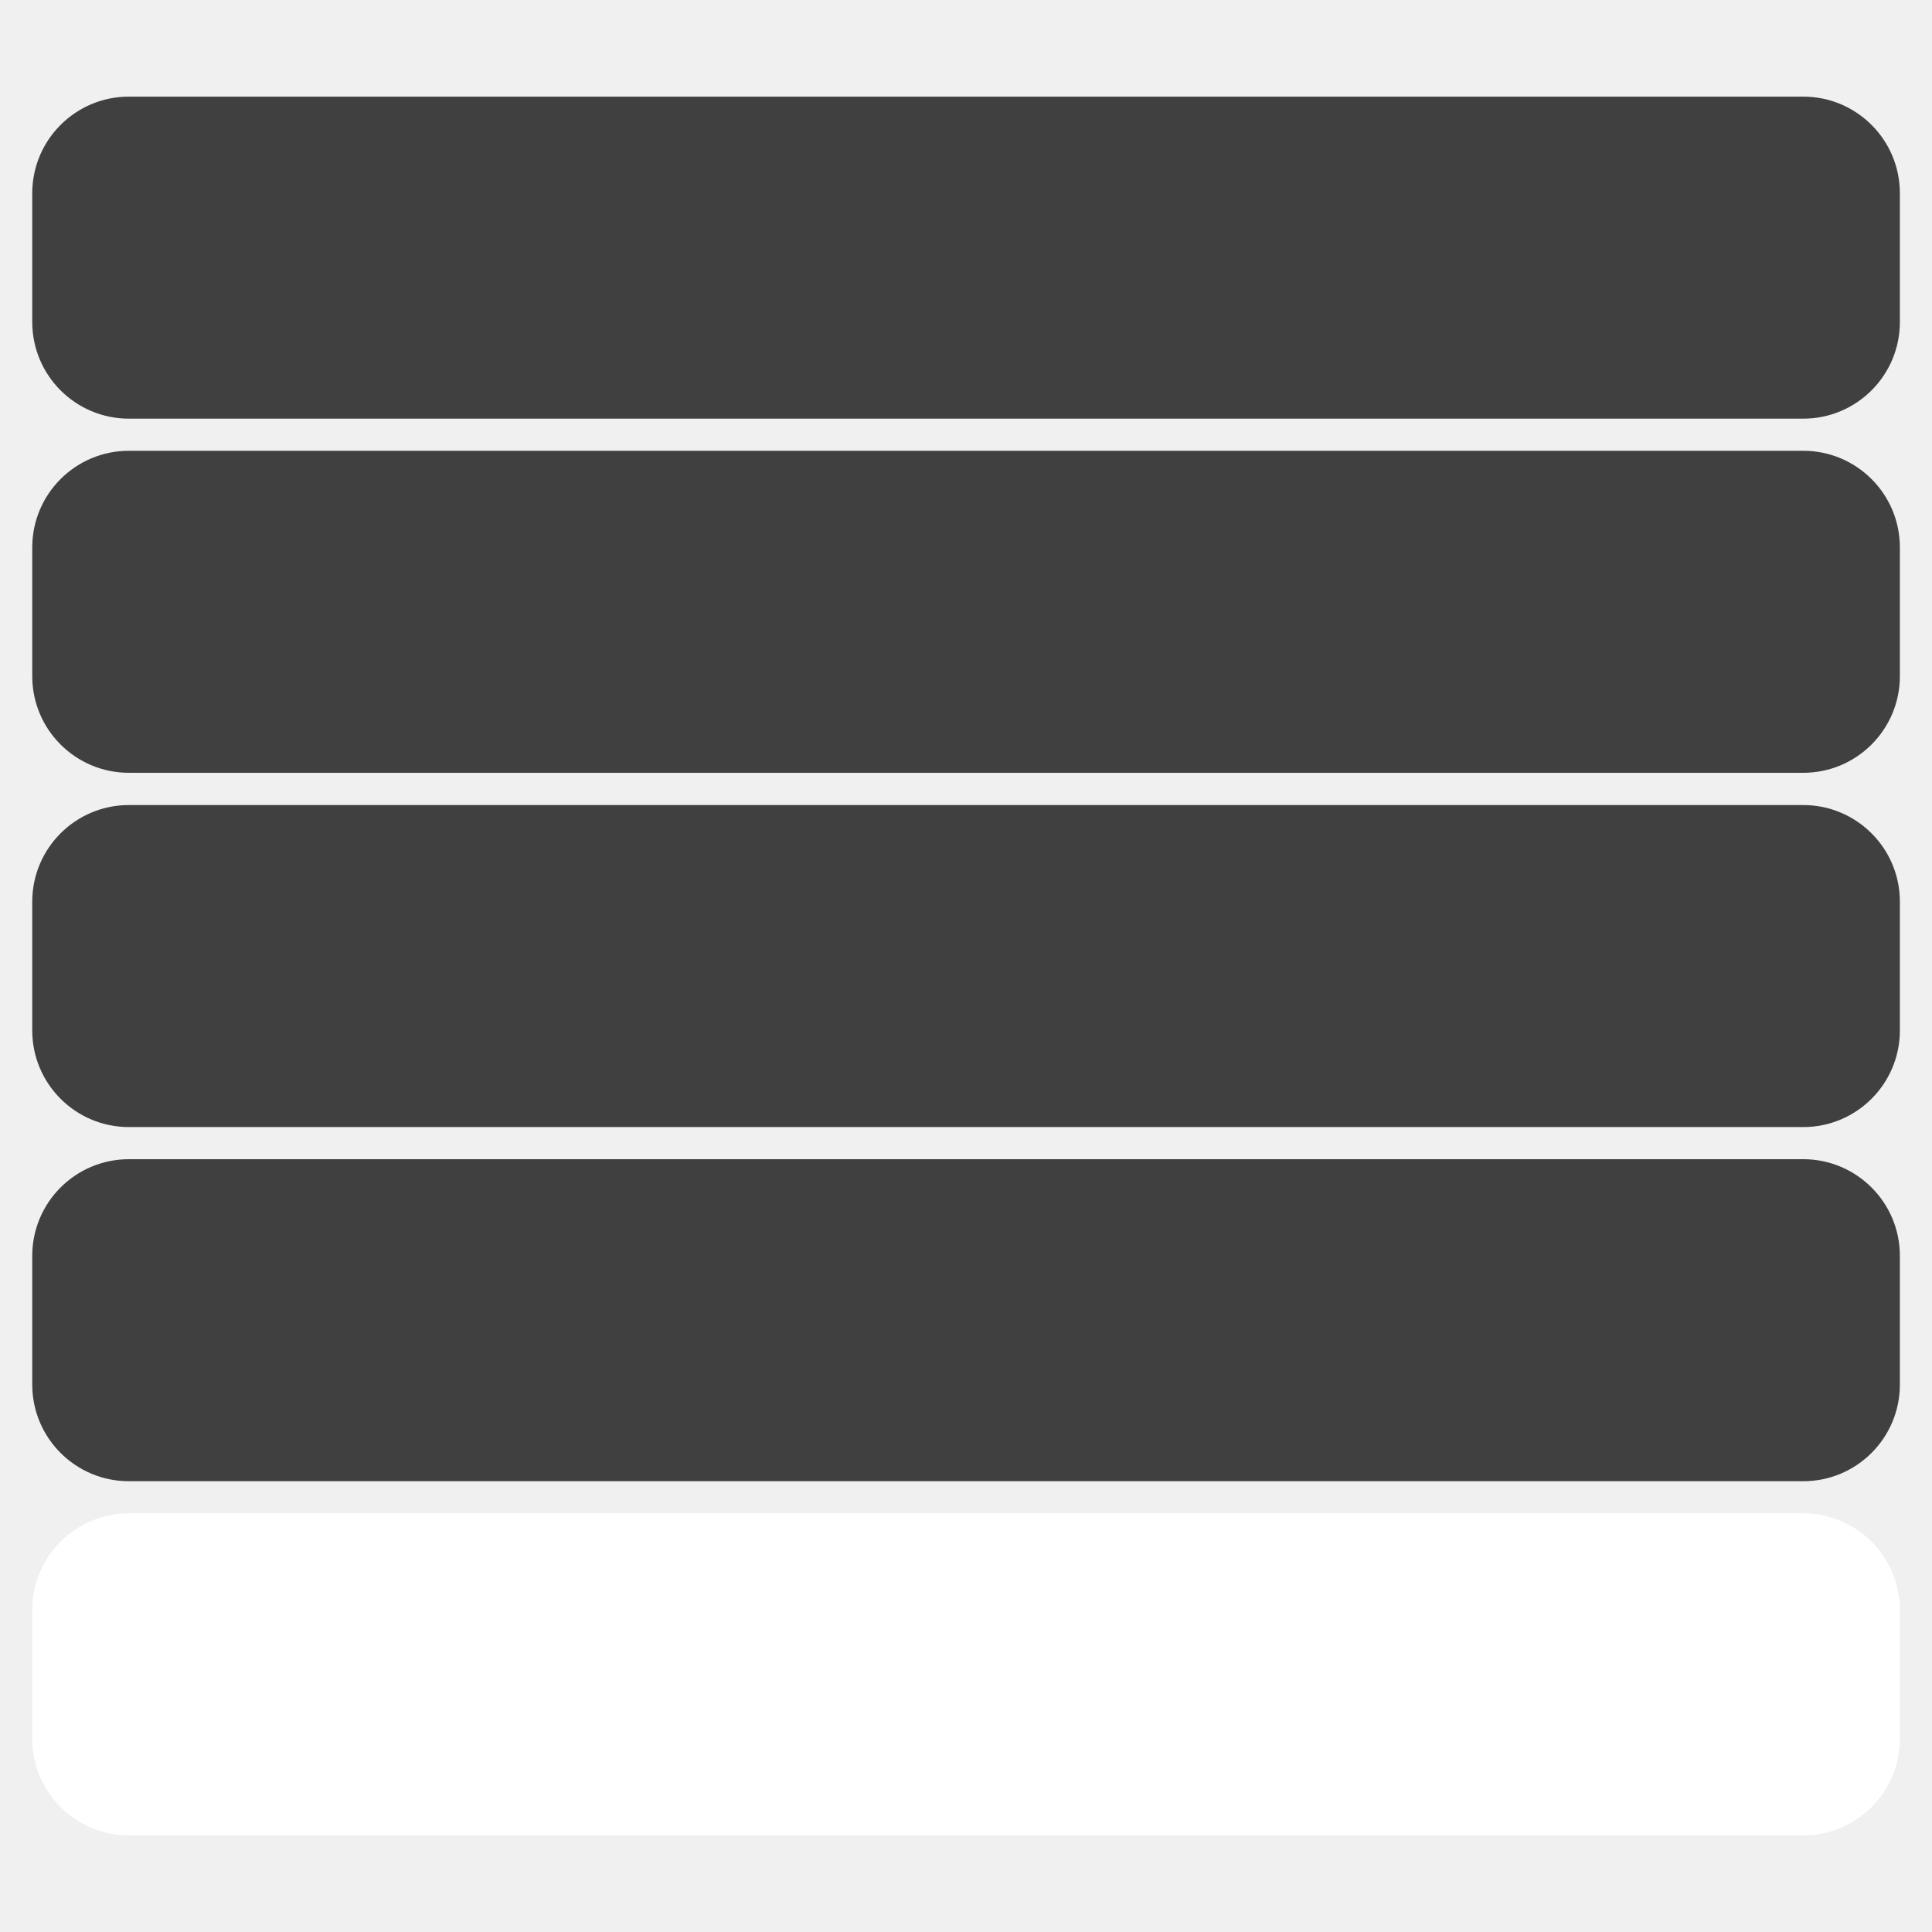
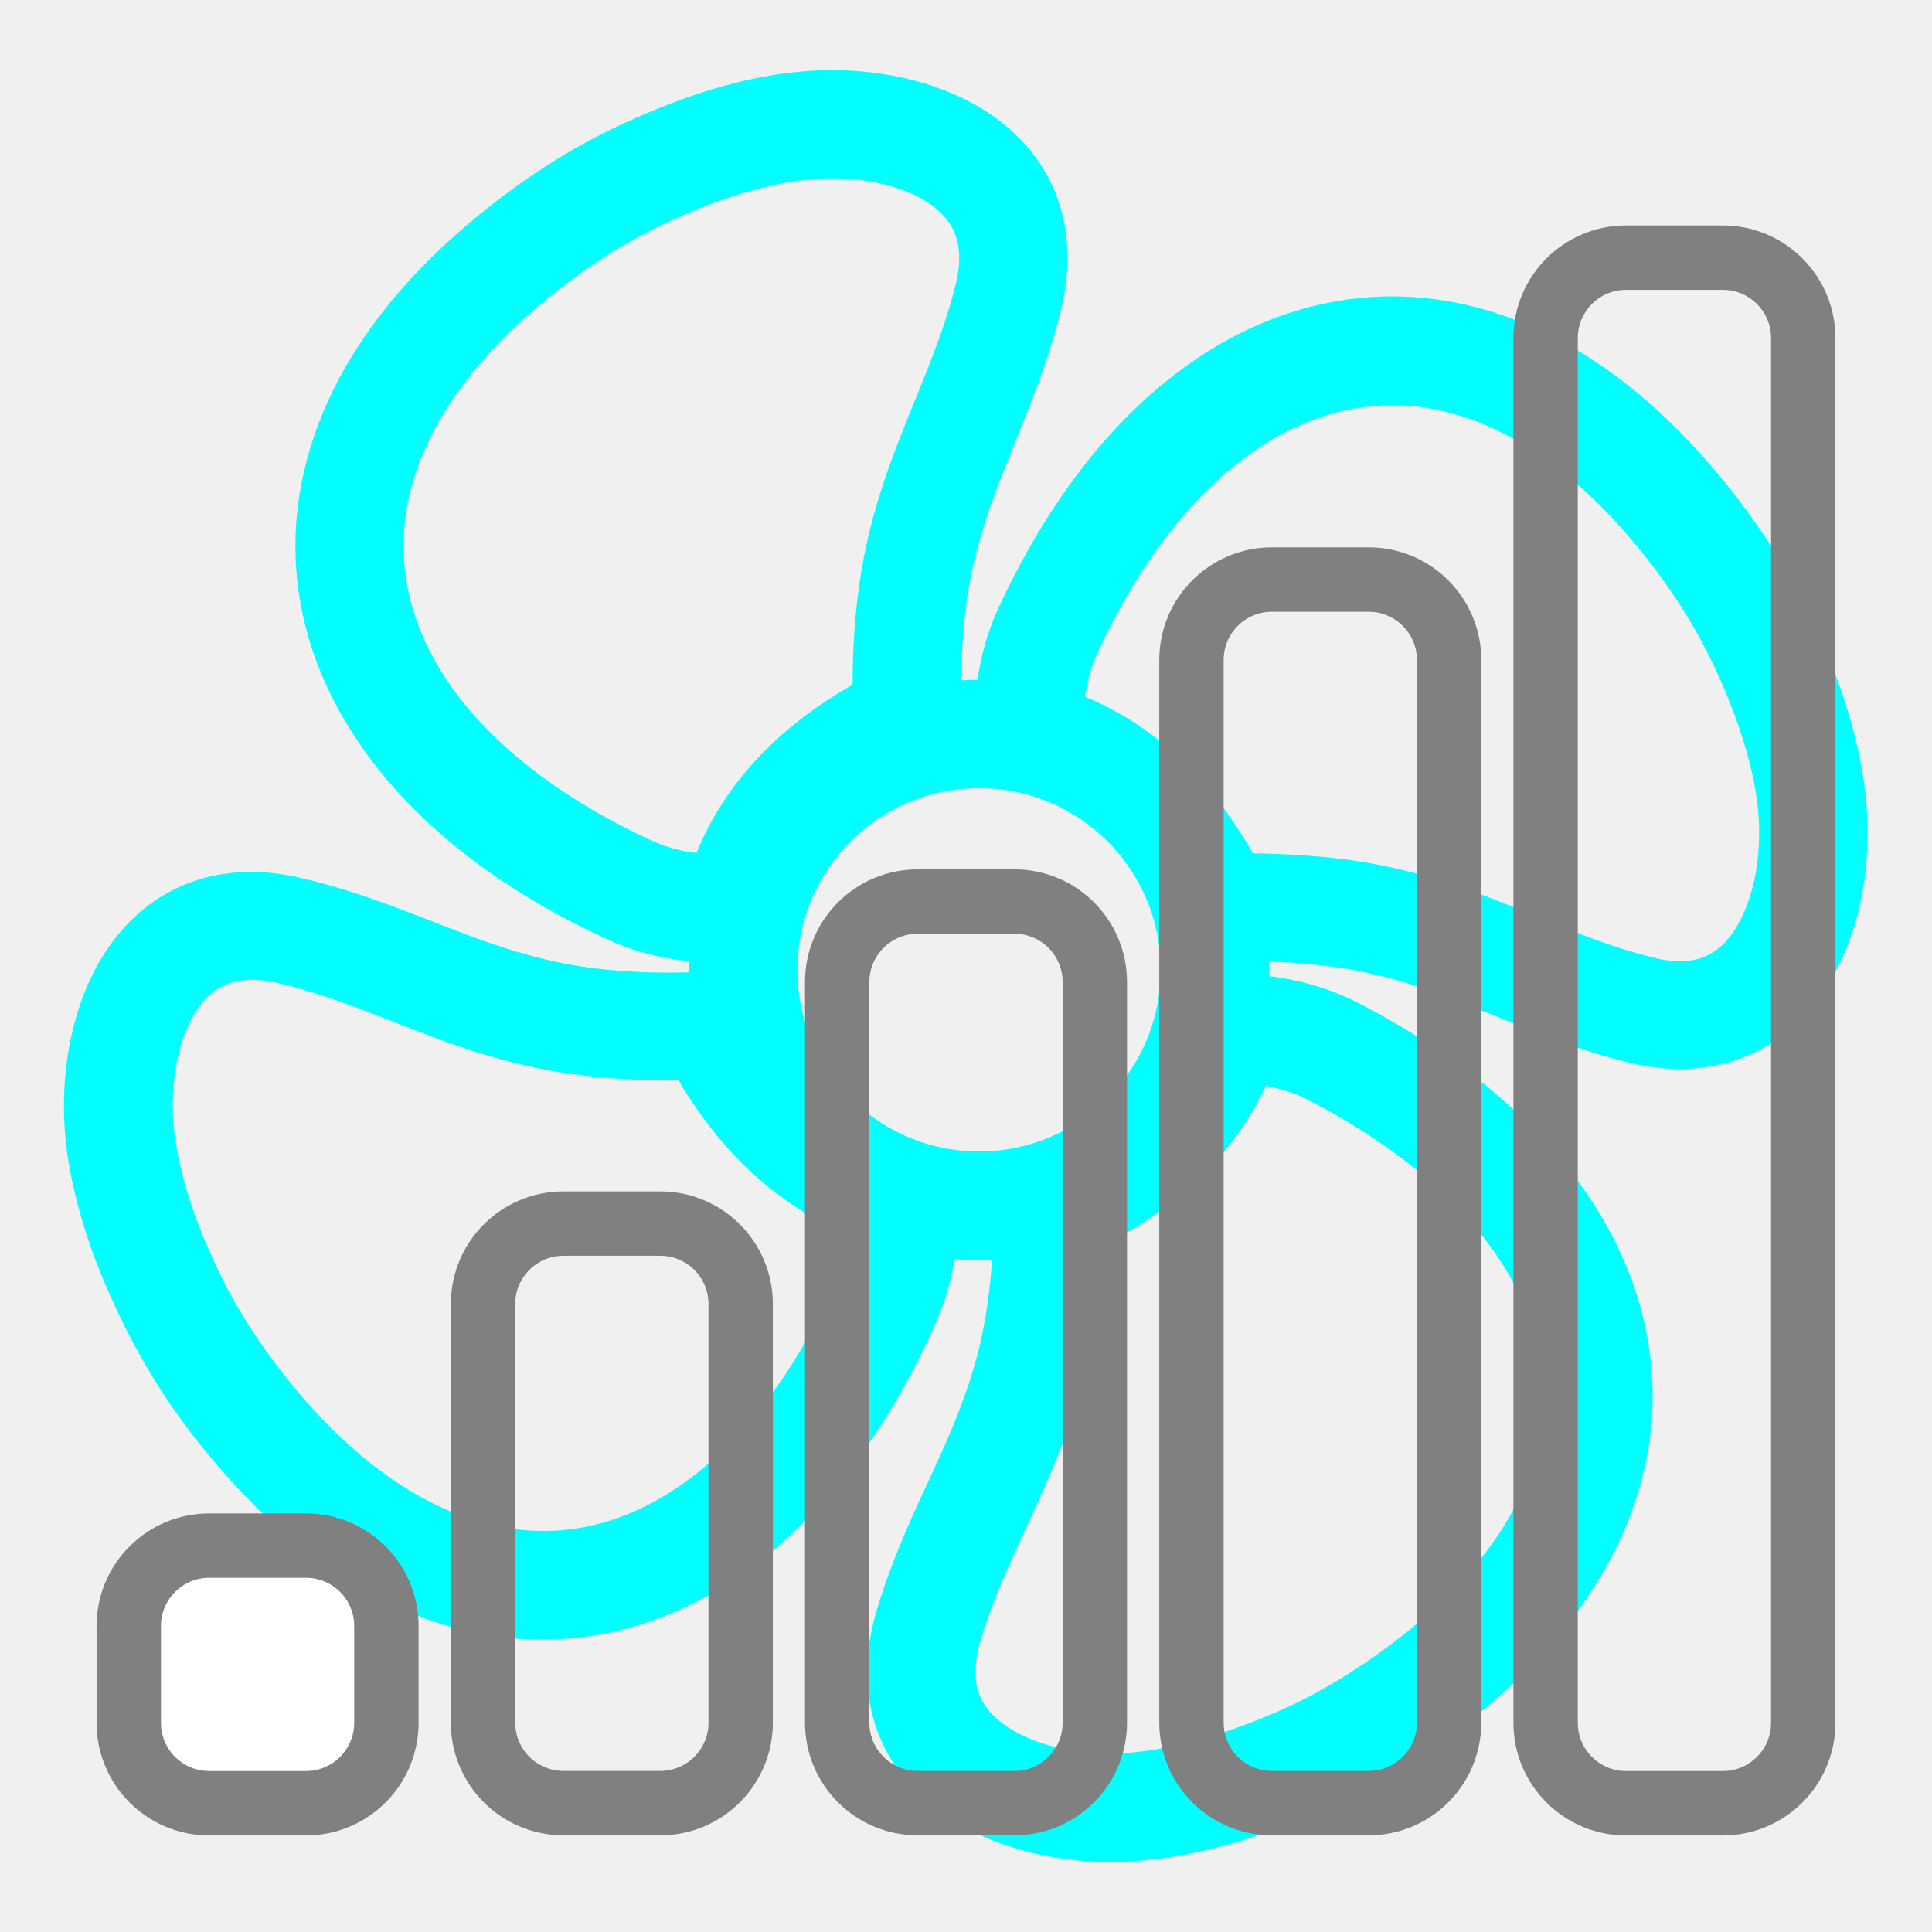
<svg xmlns="http://www.w3.org/2000/svg" width="60" height="60" viewBox="0 0 15.875 15.875" version="1.1" id="svg1">
  <defs id="defs1" />
  <g id="layer1" transform="translate(0,-281.125)">
-     <rect style="fill:#ffffff;fill-opacity:1;stroke:none;stroke-width:0.529;stroke-linecap:round;stroke-linejoin:round;stroke-dasharray:0.529, 1.587;stroke-dashoffset:0" id="rect1" width="15.346" height="2.646" x="0.265" y="293.56" rx="0.794" ry="0.794" />
-     <rect style="fill:#404040;fill-opacity:1;stroke:none;stroke-width:0.529;stroke-linecap:round;stroke-linejoin:round;stroke-dasharray:0.529, 1.587;stroke-dashoffset:0" id="rect1-4" width="15.346" height="2.646" x="0.265" y="290.65" rx="0.794" ry="0.794" />
-     <rect style="fill:#404040;fill-opacity:1;stroke:none;stroke-width:0.529;stroke-linecap:round;stroke-linejoin:round;stroke-dasharray:0.529, 1.587;stroke-dashoffset:0" id="rect1-4-8" width="15.346" height="2.646" x="0.265" y="287.74" rx="0.794" ry="0.794" />
-     <rect style="fill:#404040;fill-opacity:1;stroke:none;stroke-width:0.529;stroke-linecap:round;stroke-linejoin:round;stroke-dasharray:0.529, 1.587;stroke-dashoffset:0" id="rect1-4-8-1" width="15.346" height="2.646" x="0.265" y="284.829" rx="0.794" ry="0.794" />
-     <rect style="fill:#404040;fill-opacity:1;stroke:none;stroke-width:0.529;stroke-linecap:round;stroke-linejoin:round;stroke-dasharray:0.529, 1.587;stroke-dashoffset:0" id="rect1-4-8-0" width="15.346" height="2.646" x="0.265" y="281.919" rx="0.794" ry="0.794" />
+     <path style="fill:#00ffff;fill-opacity:1;stroke:#00ffff;stroke-width:0.265;stroke-dasharray:none;stroke-opacity:1" id="path1032" d="m 8.771,286.936 c 0.284,0.103 0.545,0.259 0.781,0.471 0.253,0.226 0.474,0.512 0.665,0.862 0.09,0 0.182,0.002 0.272,0.005 0.164,0.007 0.322,0.018 0.476,0.035 0.645,0.074 1.132,0.272 1.618,0.473 0.31,0.126 0.62,0.254 0.972,0.34 0.003,0.002 0.007,0.002 0.012,0.004 0.118,0.028 0.225,0.035 0.318,0.025 0.167,-0.018 0.3,-0.095 0.402,-0.21 0.115,-0.13 0.197,-0.309 0.246,-0.507 0.054,-0.218 0.066,-0.458 0.043,-0.684 -0.021,-0.203 -0.071,-0.409 -0.135,-0.611 -0.067,-0.208 -0.149,-0.41 -0.24,-0.602 -0.082,-0.174 -0.176,-0.341 -0.277,-0.501 -0.102,-0.158 -0.213,-0.312 -0.336,-0.464 -0.405,-0.502 -0.832,-0.847 -1.26,-1.045 -0.391,-0.181 -0.785,-0.24 -1.164,-0.185 -0.382,0.056 -0.755,0.226 -1.101,0.505 -0.445,0.358 -0.844,0.891 -1.164,1.584 -0.054,0.117 -0.089,0.236 -0.108,0.356 -0.01,0.051 -0.017,0.102 -0.02,0.153 z m -2.961,1.341 c 0.102,-0.286 0.258,-0.547 0.468,-0.783 0.223,-0.251 0.51,-0.473 0.86,-0.665 0,-0.092 0,-0.182 0.003,-0.274 0.005,-0.162 0.016,-0.322 0.034,-0.476 0.072,-0.65 0.271,-1.136 0.468,-1.62 0.128,-0.315 0.256,-0.63 0.34,-0.972 0.03,-0.123 0.038,-0.233 0.026,-0.33 -0.018,-0.166 -0.097,-0.3 -0.212,-0.402 -0.131,-0.117 -0.309,-0.197 -0.507,-0.245 -0.218,-0.053 -0.458,-0.066 -0.684,-0.039 -0.205,0.023 -0.41,0.071 -0.611,0.136 -0.205,0.066 -0.407,0.149 -0.601,0.241 -0.174,0.082 -0.34,0.176 -0.501,0.279 -0.162,0.105 -0.317,0.217 -0.463,0.336 -0.502,0.407 -0.847,0.835 -1.044,1.265 -0.181,0.391 -0.238,0.785 -0.182,1.162 0.056,0.382 0.228,0.755 0.507,1.1 0.359,0.443 0.894,0.842 1.587,1.162 0.117,0.054 0.236,0.087 0.356,0.107 0.053,0.007 0.103,0.012 0.154,0.017 z m -0.008,0.625 c -0.082,-0.005 -0.164,-0.014 -0.246,-0.026 -0.174,-0.028 -0.348,-0.077 -0.517,-0.156 -0.781,-0.359 -1.392,-0.819 -1.81,-1.336 -0.351,-0.435 -0.57,-0.909 -0.642,-1.403 -0.074,-0.497 0.002,-1.011 0.233,-1.515 0.236,-0.514 0.638,-1.019 1.218,-1.487 0.167,-0.136 0.341,-0.263 0.52,-0.378 0.181,-0.117 0.371,-0.223 0.571,-0.318 0.213,-0.1 0.44,-0.194 0.676,-0.271 0.24,-0.077 0.487,-0.136 0.734,-0.162 0.295,-0.033 0.609,-0.017 0.899,0.054 0.294,0.072 0.566,0.199 0.776,0.386 0.226,0.2 0.381,0.466 0.417,0.801 0.018,0.166 0.007,0.348 -0.041,0.545 -0.097,0.396 -0.231,0.727 -0.366,1.06 -0.181,0.445 -0.363,0.893 -0.425,1.452 -0.016,0.148 -0.026,0.289 -0.031,0.427 -0.003,0.095 -0.005,0.19 -0.003,0.286 0.092,-0.012 0.187,-0.018 0.282,-0.018 0.034,0 0.069,0.002 0.103,0.002 0.005,-0.054 0.011,-0.11 0.021,-0.164 0.028,-0.172 0.079,-0.346 0.158,-0.515 0.363,-0.781 0.822,-1.392 1.341,-1.809 0.435,-0.35 0.909,-0.566 1.405,-0.638 0.497,-0.072 1.009,0.004 1.513,0.236 0.514,0.238 1.018,0.642 1.487,1.223 0.133,0.164 0.258,0.336 0.376,0.52 0.117,0.182 0.223,0.373 0.317,0.571 0.102,0.215 0.195,0.441 0.269,0.675 0.077,0.24 0.135,0.487 0.161,0.735 0.031,0.295 0.015,0.609 -0.056,0.899 -0.072,0.292 -0.199,0.563 -0.387,0.775 -0.202,0.226 -0.468,0.379 -0.803,0.415 -0.162,0.018 -0.34,0.007 -0.53,-0.039 -0.005,-0.002 -0.01,-0.002 -0.015,-0.004 -0.386,-0.095 -0.722,-0.231 -1.057,-0.369 -0.443,-0.181 -0.888,-0.363 -1.454,-0.428 -0.148,-0.017 -0.289,-0.028 -0.427,-0.033 -0.059,-0.002 -0.12,-0.004 -0.179,-0.004 0.007,0.068 0.008,0.135 0.008,0.202 0,0.057 -0.002,0.115 -0.007,0.172 0.103,0.009 0.208,0.021 0.312,0.044 0.171,0.036 0.341,0.093 0.509,0.181 0.765,0.396 1.354,0.883 1.748,1.42 0.33,0.448 0.525,0.934 0.574,1.431 0.051,0.501 -0.048,1.009 -0.302,1.502 -0.261,0.504 -0.686,0.99 -1.287,1.431 -0.172,0.126 -0.35,0.245 -0.535,0.353 -0.187,0.108 -0.382,0.207 -0.586,0.292 -0.22,0.092 -0.451,0.176 -0.688,0.24 -0.241,0.066 -0.489,0.112 -0.742,0.128 -0.295,0.02 -0.609,-0.012 -0.896,-0.097 -0.29,-0.085 -0.555,-0.223 -0.757,-0.42 -0.217,-0.211 -0.359,-0.484 -0.381,-0.82 -0.01,-0.166 0.01,-0.348 0.067,-0.542 0.115,-0.391 0.264,-0.716 0.415,-1.042 0.202,-0.437 0.404,-0.875 0.492,-1.433 0.021,-0.135 0.038,-0.277 0.049,-0.425 0.005,-0.061 0.008,-0.118 0.011,-0.176 -0.084,0.01 -0.167,0.015 -0.254,0.015 -0.105,0 -0.208,-0.007 -0.31,-0.021 -0.003,0.033 -0.008,0.066 -0.013,0.097 -0.026,0.174 -0.072,0.348 -0.149,0.519 -0.348,0.786 -0.799,1.403 -1.311,1.83 -0.428,0.358 -0.901,0.581 -1.393,0.661 -0.497,0.08 -1.011,0.014 -1.517,-0.21 -0.517,-0.23 -1.027,-0.625 -1.507,-1.198 -0.14,-0.167 -0.268,-0.338 -0.384,-0.514 -0.115,-0.177 -0.223,-0.364 -0.323,-0.566 -0.105,-0.215 -0.204,-0.441 -0.281,-0.671 -0.08,-0.24 -0.143,-0.486 -0.174,-0.732 -0.036,-0.294 -0.025,-0.607 0.043,-0.899 0.067,-0.294 0.19,-0.568 0.374,-0.781 0.199,-0.23 0.461,-0.387 0.796,-0.43 0.164,-0.021 0.346,-0.012 0.545,0.035 0.396,0.09 0.73,0.222 1.065,0.351 0.448,0.176 0.898,0.35 1.459,0.405 0.144,0.015 0.287,0.023 0.428,0.025 0.133,0.004 0.269,0 0.409,-0.007 -0.003,-0.048 -0.005,-0.097 -0.005,-0.144 0,-0.064 0.002,-0.128 0.007,-0.192 z m 3.392,-0.957 c -0.294,-0.294 -0.701,-0.476 -1.149,-0.476 -0.448,0 -0.855,0.182 -1.149,0.476 -0.294,0.294 -0.476,0.701 -0.476,1.149 0,0.448 0.182,0.855 0.476,1.149 0.294,0.294 0.701,0.476 1.149,0.476 0.448,0 0.855,-0.182 1.149,-0.476 0.294,-0.294 0.476,-0.701 0.476,-1.149 0,-0.448 -0.182,-0.855 -0.476,-1.149 z m -2.075,3.232 c -0.286,-0.099 -0.55,-0.249 -0.789,-0.458 -0.256,-0.222 -0.483,-0.504 -0.679,-0.85 -0.09,0.002 -0.181,0.002 -0.274,0 -0.159,-0.004 -0.318,-0.012 -0.474,-0.028 -0.652,-0.064 -1.141,-0.254 -1.626,-0.445 -0.315,-0.123 -0.632,-0.246 -0.975,-0.325 -0.123,-0.028 -0.233,-0.035 -0.332,-0.021 -0.167,0.021 -0.299,0.1 -0.399,0.217 -0.113,0.131 -0.192,0.31 -0.238,0.509 -0.049,0.218 -0.059,0.458 -0.03,0.686 0.026,0.203 0.077,0.409 0.144,0.607 0.071,0.21 0.158,0.41 0.249,0.597 0.084,0.171 0.179,0.335 0.286,0.496 0.108,0.162 0.223,0.315 0.343,0.46 0.412,0.494 0.845,0.832 1.279,1.024 0.396,0.176 0.789,0.228 1.167,0.167 0.381,-0.062 0.752,-0.24 1.093,-0.524 0.437,-0.364 0.827,-0.904 1.137,-1.603 0.053,-0.117 0.084,-0.238 0.102,-0.358 0.008,-0.048 0.013,-0.1 0.016,-0.151 z m 3.202,-1.278 c -0.115,0.281 -0.282,0.533 -0.506,0.76 -0.236,0.241 -0.532,0.45 -0.89,0.625 -0.003,0.095 -0.008,0.185 -0.016,0.272 -0.012,0.153 -0.031,0.31 -0.057,0.474 -0.103,0.647 -0.323,1.123 -0.542,1.597 -0.143,0.309 -0.284,0.615 -0.384,0.954 -0.036,0.122 -0.048,0.231 -0.043,0.33 0.011,0.167 0.082,0.304 0.192,0.41 0.125,0.122 0.3,0.212 0.494,0.269 0.215,0.062 0.455,0.087 0.683,0.072 0.202,-0.014 0.41,-0.053 0.615,-0.108 0.212,-0.057 0.417,-0.131 0.611,-0.213 0.179,-0.074 0.35,-0.159 0.512,-0.254 0.166,-0.095 0.325,-0.202 0.479,-0.315 0.52,-0.382 0.883,-0.794 1.101,-1.213 0.199,-0.382 0.274,-0.773 0.236,-1.154 -0.038,-0.384 -0.194,-0.763 -0.458,-1.123 -0.338,-0.46 -0.853,-0.881 -1.531,-1.233 -0.113,-0.059 -0.231,-0.099 -0.351,-0.123 -0.044,-0.015 -0.095,-0.023 -0.146,-0.028 z" />
+     <rect style="fill:#ffffff;fill-opacity:1;stroke:#808080;stroke-width:0.529;stroke-linecap:round;stroke-linejoin:round;stroke-dasharray:none;stroke-opacity:1" id="rect1" width="2.117" height="2.117" x="1.058" y="293.825" rx="0.661" ry="0.661" />
+     <rect style="fill:none;fill-opacity:1;stroke:#808080;stroke-width:0.529;stroke-linecap:round;stroke-linejoin:round;stroke-dasharray:none;stroke-opacity:1" id="rect1-7" width="2.117" height="4.762" x="3.969" y="291.179" rx="0.661" ry="0.661" />
+     <rect style="fill:none;fill-opacity:1;stroke:#808080;stroke-width:0.529;stroke-linecap:round;stroke-linejoin:round;stroke-dasharray:none;stroke-opacity:1" id="rect1-7-1" width="2.117" height="7.408" x="6.879" y="288.533" rx="0.661" ry="0.661" />
+     <rect style="fill:none;fill-opacity:1;stroke:#808080;stroke-width:0.529;stroke-linecap:round;stroke-linejoin:round;stroke-dasharray:none;stroke-opacity:1" id="rect1-7-1-1" width="2.117" height="10.054" x="9.79" y="285.887" rx="0.661" ry="0.661" />
+     <rect style="fill:none;fill-opacity:1;stroke:#808080;stroke-width:0.529;stroke-linecap:round;stroke-linejoin:round;stroke-dasharray:none;stroke-opacity:1" id="rect1-7-1-1-7" width="2.117" height="12.7" x="12.7" y="283.242" rx="0.661" ry="0.661" />
  </g>
</svg>
